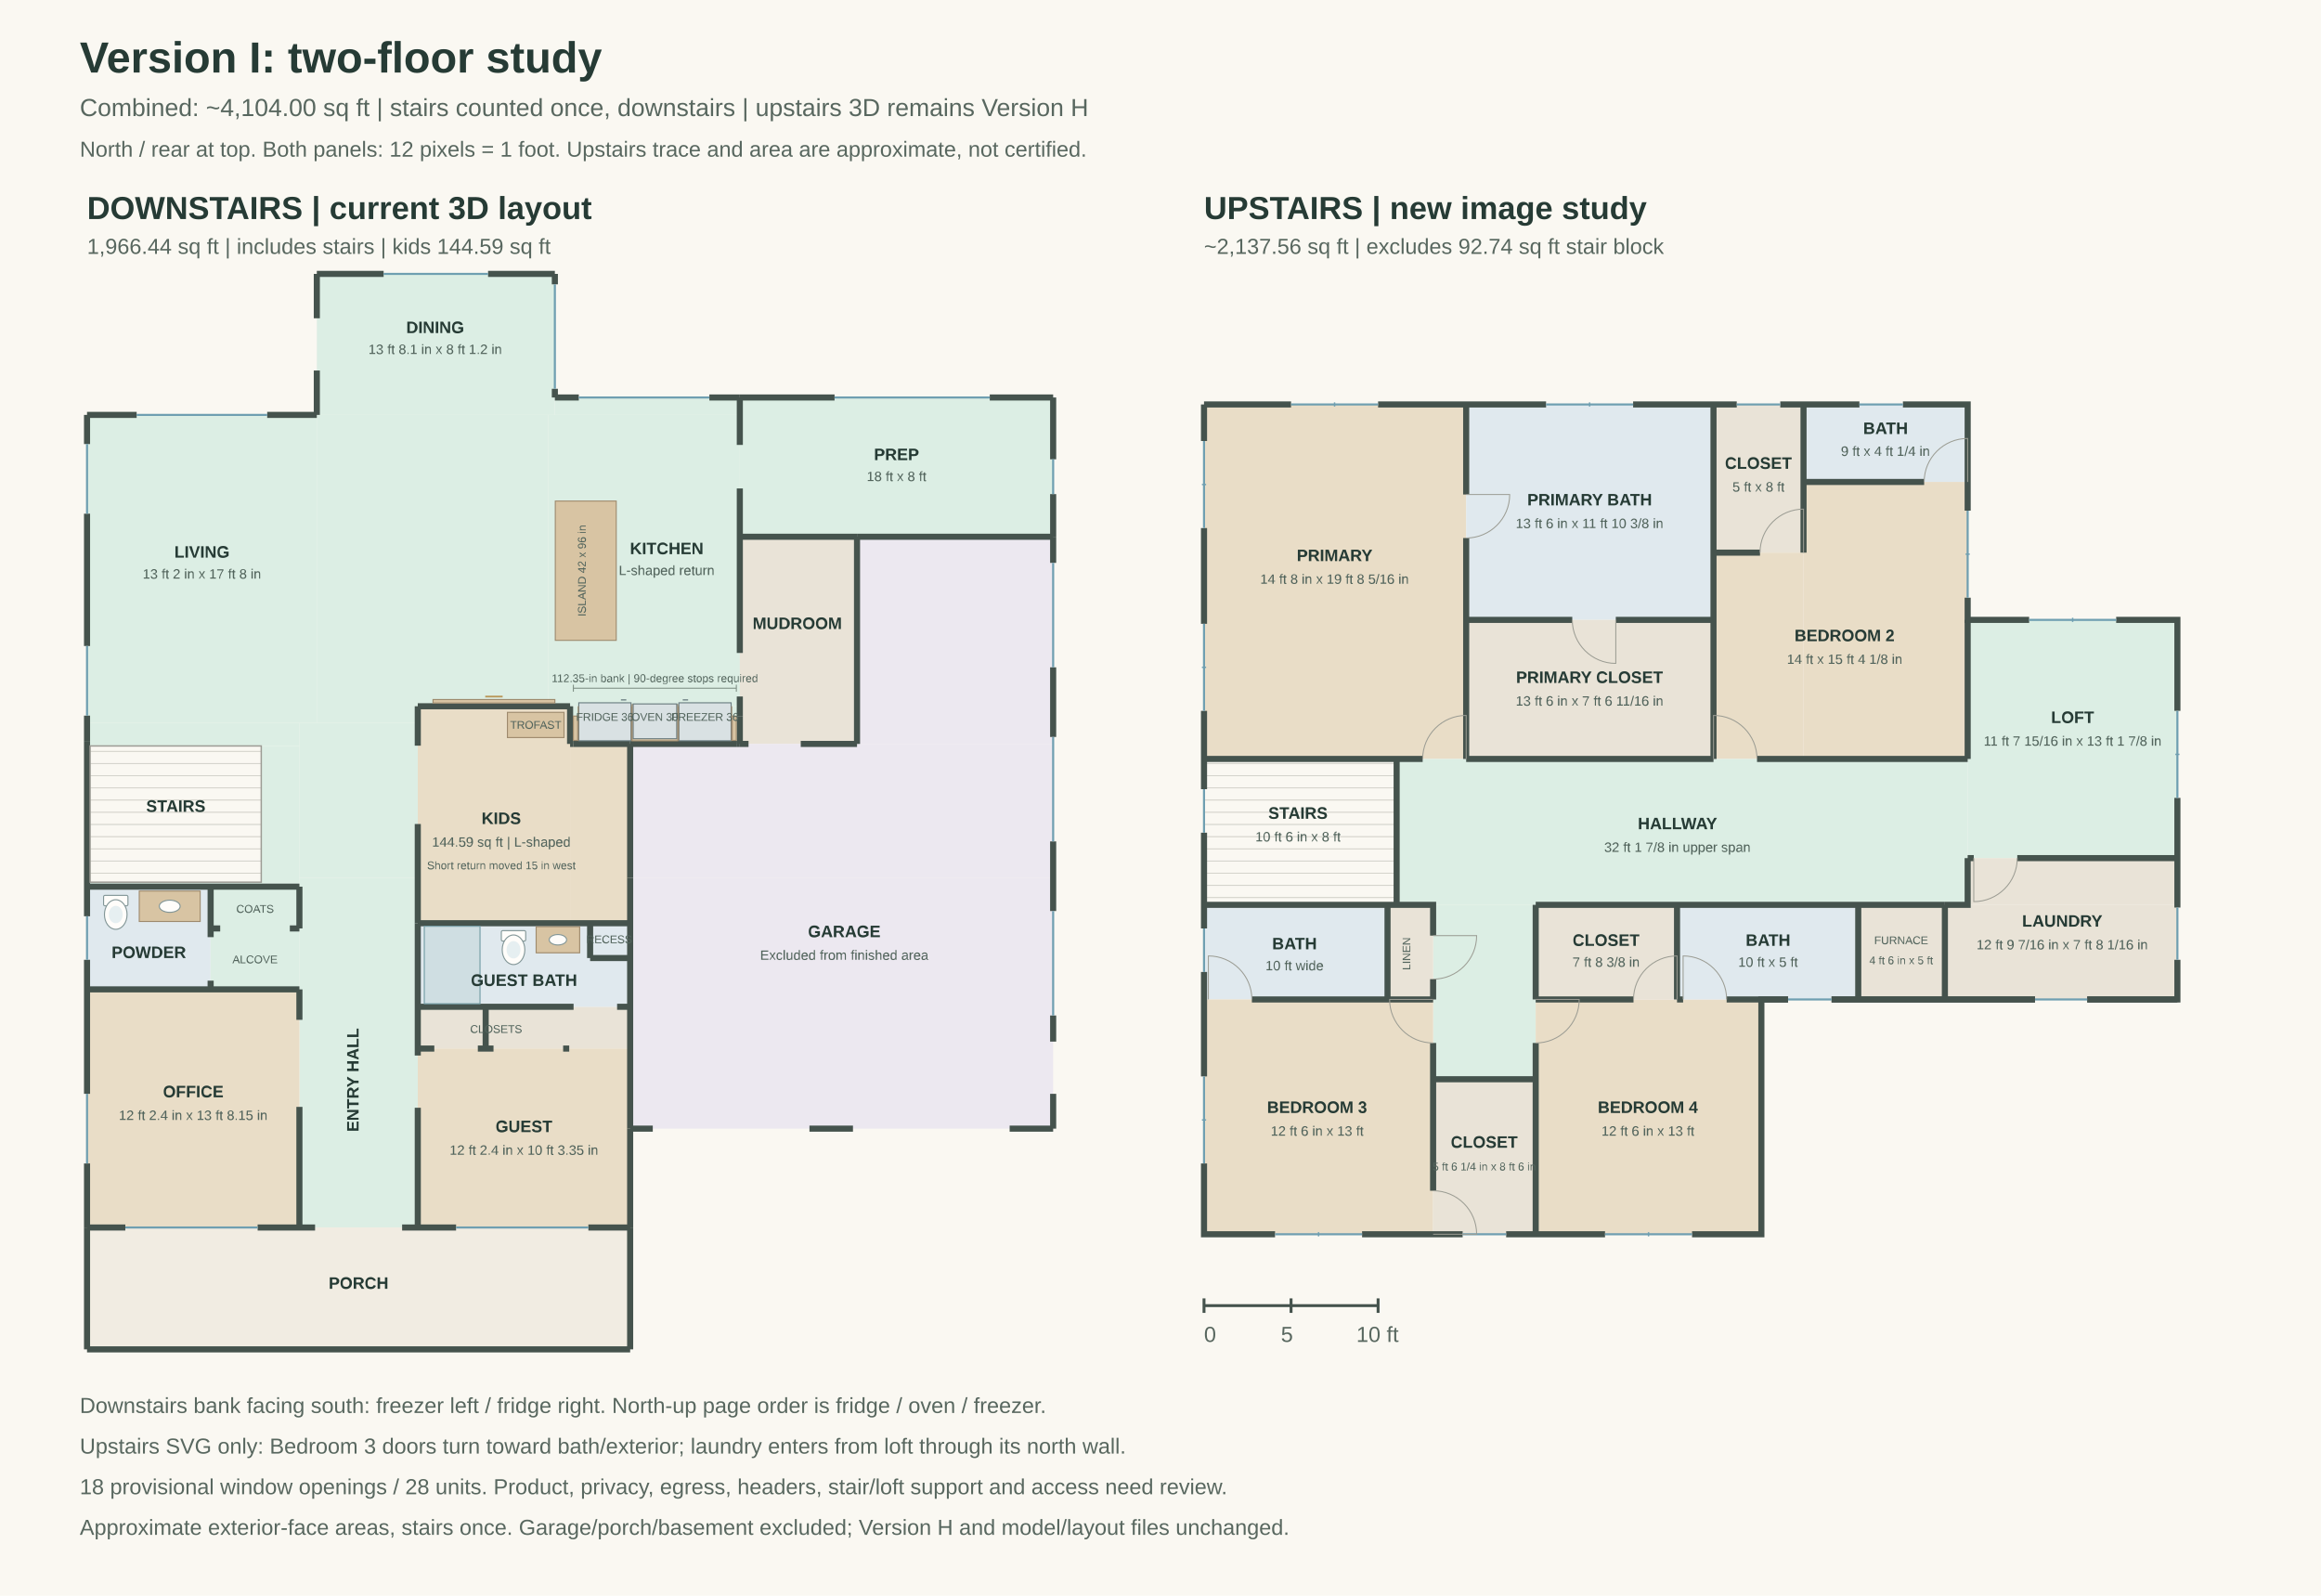
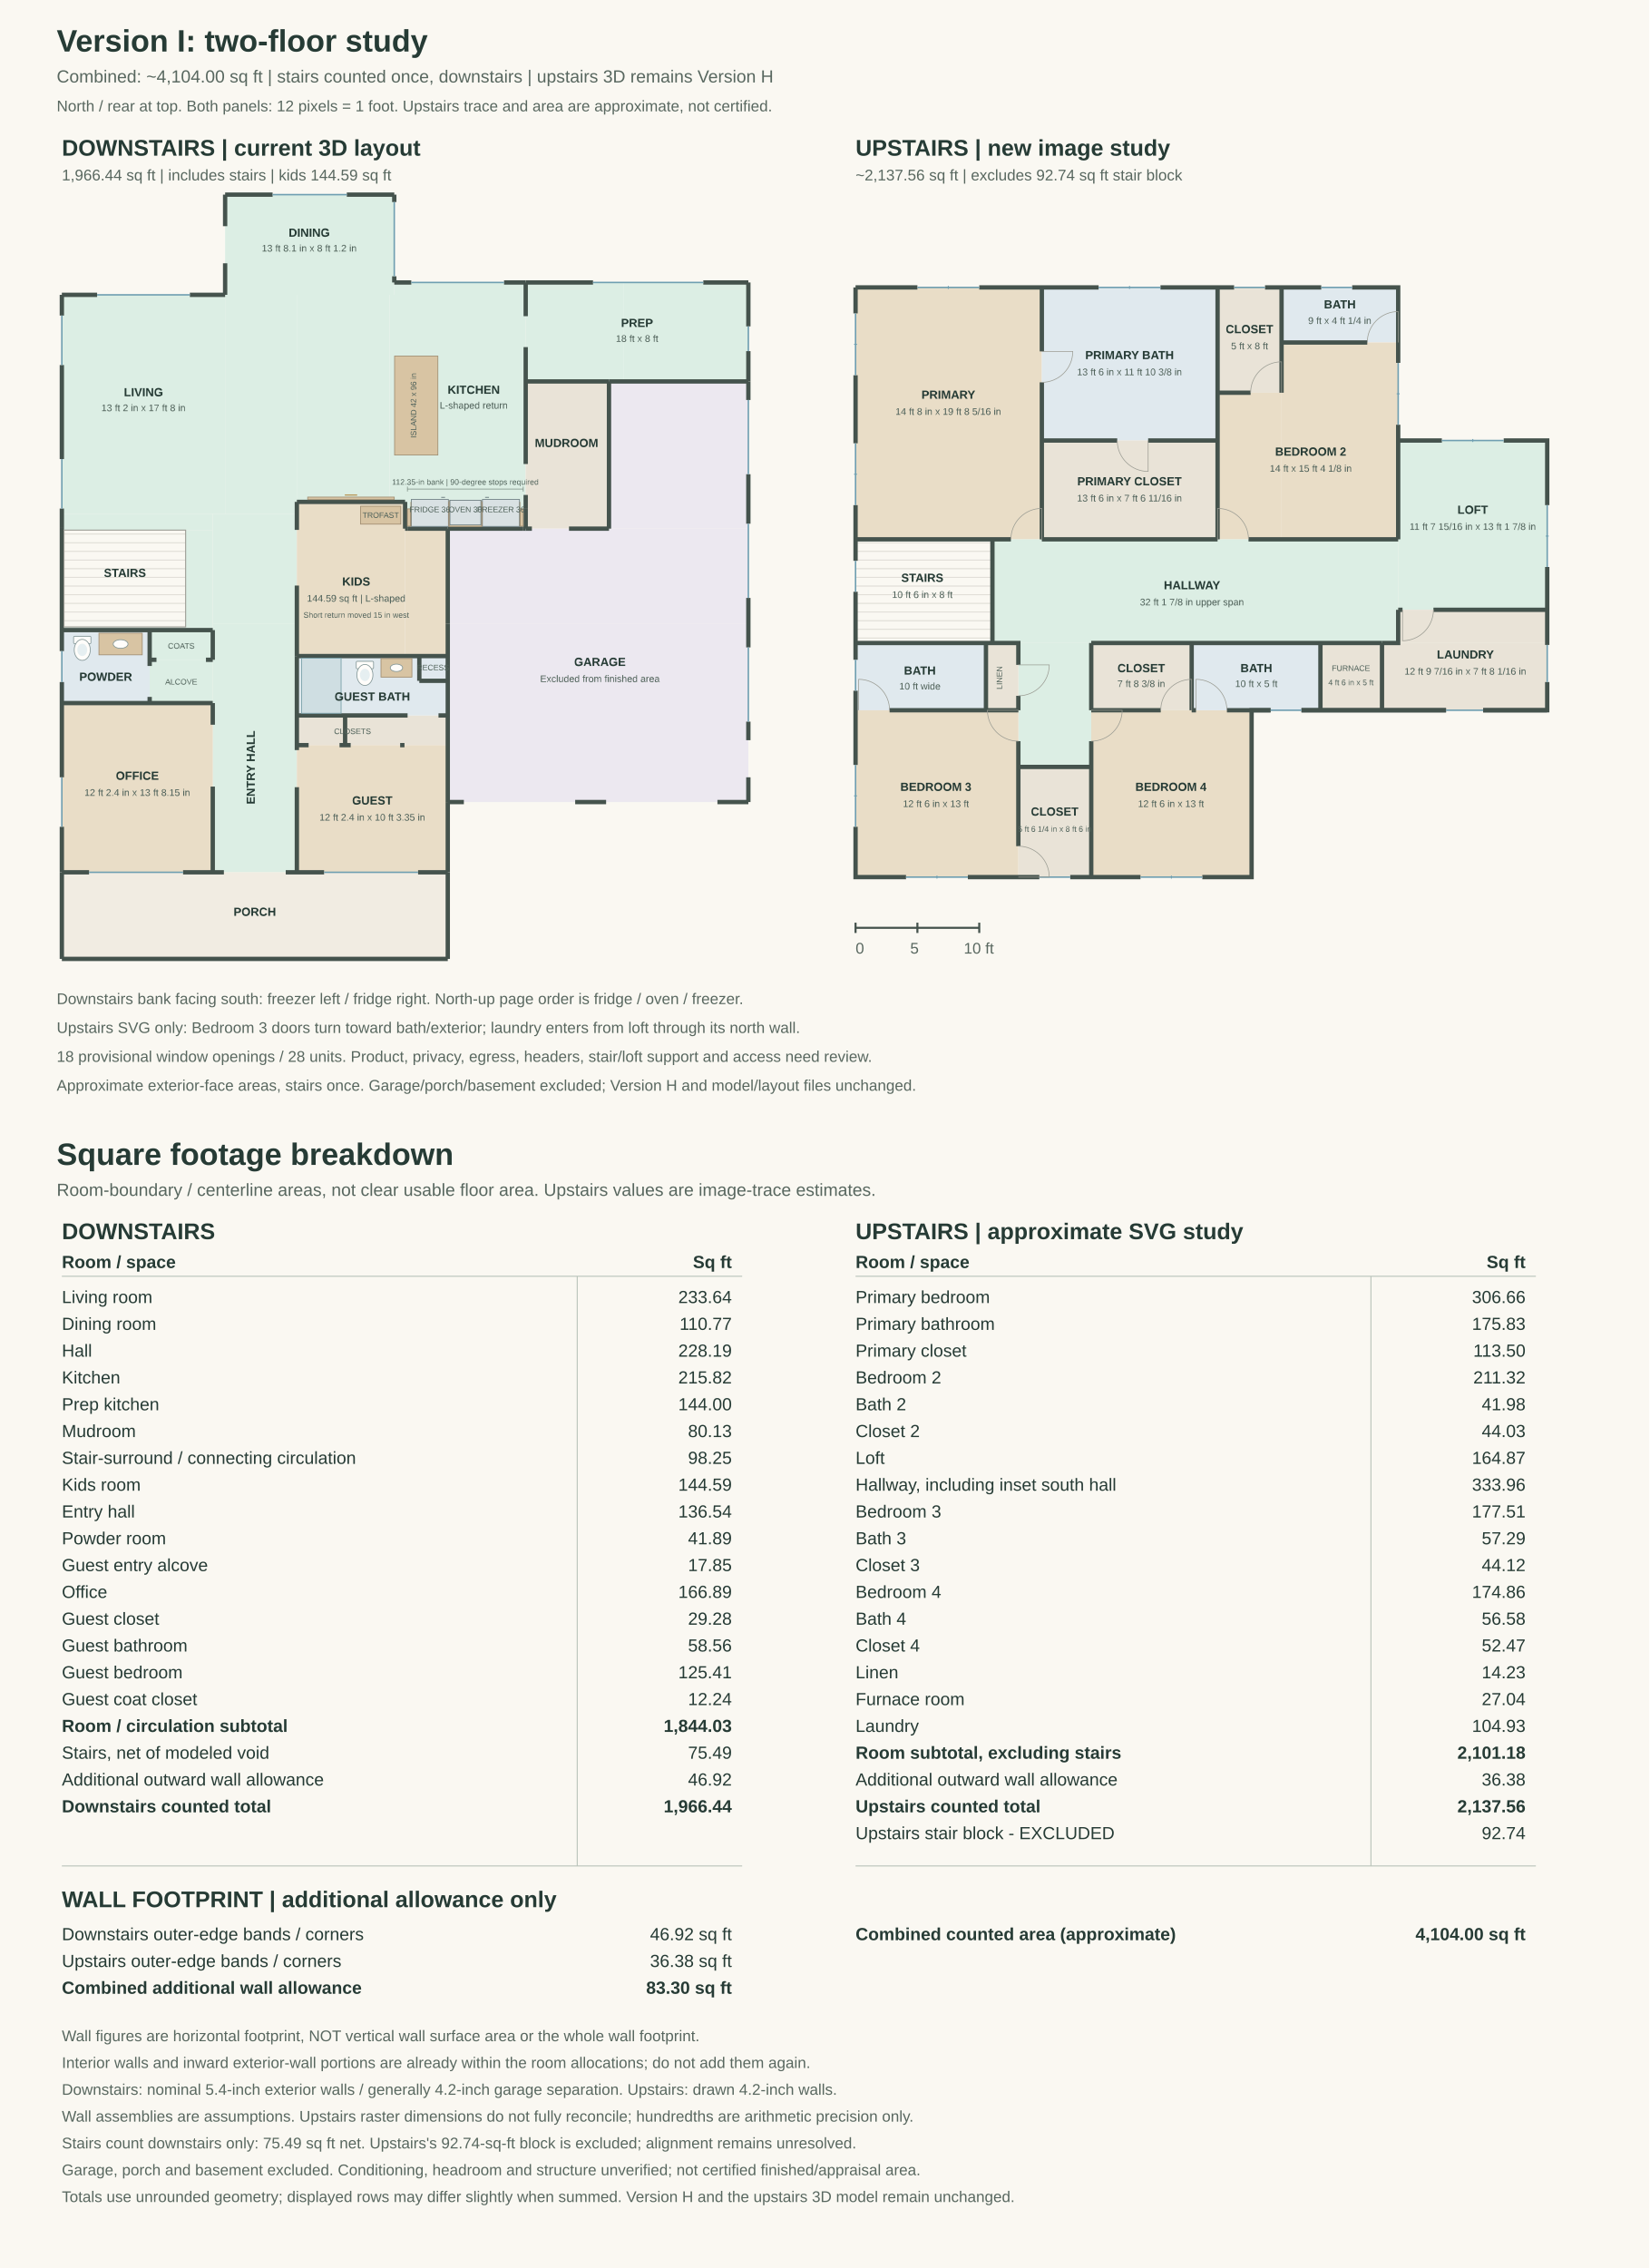
- <svg xmlns="http://www.w3.org/2000/svg" width="1600" height="1100" viewBox="0 0 1600 1100" style="width:100%;height:auto;display:block" role="img" aria-labelledby="title desc">
+ <svg xmlns="http://www.w3.org/2000/svg" width="1600" height="2200" viewBox="0 0 1600 2200" style="width:100%;height:auto;display:block" role="img" aria-labelledby="title desc">
  <defs>
    <pattern id="stairHatch" width="0.7" height="0.7" patternUnits="userSpaceOnUse">
      <path d="M0 0H0.7" stroke="#aaa99f" stroke-width="0.05" />
    </pattern>
    <g id="toilet">
      <rect x="-.7" y="-.85" width="1.4" height=".6" rx=".08" class="fixture" />
      <ellipse cx="0" cy=".25" rx=".65" ry=".85" class="fixture" />
      <ellipse cx="0" cy=".25" rx=".4" ry=".5" fill="#e6eff1" />
    </g>
    <style>
	  text { font-family: Arial, Helvetica, sans-serif; fill: #263b35; }
	  .heading { font-size: 30px; font-weight: 700; }
	  .panel-heading { font-size: 22px; font-weight: 700; }
	  .sub { font-size: 17px; fill: #58675f; }
	  .small { font-size: 15px; fill: #58675f; }
	  .room { font-size: .95px; font-weight: 700; text-anchor: middle; }
	  .size { font-size: .78px; text-anchor: middle; fill: #52645c; }
	  .tiny { font-size: .64px; text-anchor: middle; fill: #52645c; }
	  .wall { fill: none; stroke: #45534d; stroke-width: .35; stroke-linecap: butt; stroke-linejoin: miter; }
	  .window { fill: none; stroke: #6f9fb1; stroke-width: .12; }
	  .door { fill: none; stroke: #9b9c93; stroke-width: .055; }
	  .floor { fill: #dceee4; }
	  .bedroom { fill: #e9ddc7; }
	  .bath { fill: #e0e9ee; }
	  .utility { fill: #e9e3d7; }
	  .garage { fill: #ece8f0; }
	  .porch { fill: #f1ece2; }
	  .cabinet { fill: #d8c4a3; stroke: #9e8a6d; stroke-width: .06; }
	  .fixture { fill: #fffdfa; stroke: #819596; stroke-width: .06; }
	  .appliance { fill: #d9e1e3; stroke: #697b80; stroke-width: .06; }
	  .dim { fill: none; stroke: #7a8b81; stroke-width: .055; }
	</style>
  </defs>
-   <rect width="1600" height="1100" fill="#faf8f2" />
+   <rect width="1600" height="2200" fill="#faf8f2" />
  <text x="55" y="50" class="heading">Version I: two-floor study</text>
  <text id="combined-area" x="55" y="80" class="sub" data-square-feet="4104.002558">Combined: ~4,104.00 sq ft | stairs counted once, downstairs | upstairs 3D remains Version H</text>
  <text x="55" y="108" class="small">North / rear at top. Both panels: 12 pixels = 1 foot. Upstairs trace and area are approximate, not certified.</text>
  <text x="60" y="151" class="panel-heading">DOWNSTAIRS | current 3D layout</text>
  <text id="ground-area" x="60" y="175" class="small" data-square-feet="1966.442708">1,966.44 sq ft | includes stairs | kids 144.59 sq ft</text>
  <text x="830" y="151" class="panel-heading">UPSTAIRS | new image study</text>
  <text id="upstairs-area" x="830" y="175" class="small" data-square-feet="2137.559850" data-stair-deduction="92.739234">~2,137.56 sq ft | excludes 92.74 sq ft stair block</text>
  <g id="ground-plan" transform="translate(60 190) scale(12)">
    <g id="ground-floors">
      <rect data-floor="0" data-room="Living room" x="0" y="8" width="13.2" height="17.7" class="floor" />
      <rect data-floor="1" data-room="Dining room" x="13.2" y="-0.1" width="13.675" height="8.1" class="floor" />
      <rect data-floor="2" data-room="Hall" x="13.2" y="8" width="5.8" height="17.7" class="floor" />
      <rect data-floor="3" data-room="Hall" x="19" y="8" width="7.5" height="16.737" class="floor" />
      <rect data-floor="4" data-room="Kitchen" x="26.875" y="7" width="10.625" height="1" class="floor" />
      <rect data-floor="5" data-room="Kitchen" x="26.5" y="8" width="11" height="16.737" class="floor" />
      <rect data-floor="6" data-room="Kitchen" x="27.75" y="24.737" width="9.75" height="2.163" class="floor" />
      <rect data-floor="7" data-room="Prep kitchen" x="37.5" y="7" width="7.9" height="8" class="floor" />
      <rect data-floor="8" data-room="Prep kitchen" x="45.4" y="7" width="10.1" height="8" class="floor" />
      <rect data-floor="9" data-room="Mudroom" x="37.5" y="15" width="6.733" height="11.9" class="utility" />
      <rect data-floor="10" data-room="Hall" x="0" y="25.7" width="12.2" height="1.317" class="floor" />
      <rect data-floor="11" data-room="Hall" x="0" y="27.017" width="0.175" height="7.825" class="floor" />
      <rect data-floor="12" data-room="Hall" x="10.008" y="27.017" width="2.192" height="7.825" class="floor" />
      <rect data-floor="13" data-room="Hall" x="0" y="34.842" width="12.2" height="0.258" class="floor" />
      <rect data-floor="14" data-room="Hall" x="12.2" y="25.7" width="6.8" height="8.9" class="floor" />
      <rect data-floor="15" data-room="Kids room" x="19" y="24.737" width="8.75" height="12.463" class="bedroom" />
      <rect data-floor="16" data-room="Kids room" x="27.75" y="26.9" width="3.45" height="10.3" class="bedroom" />
      <rect data-floor="17" data-room="Entry hall" x="12.2" y="34.6" width="6.8" height="20.079" class="floor" />
      <rect data-floor="18" data-room="Powder room" x="0" y="35.1" width="7.1" height="5.9" class="bath" />
      <rect data-floor="19" data-room="Guest entry alcove" x="7.1" y="37.5" width="5.1" height="3.5" class="floor" />
      <rect data-floor="20" data-room="Office" x="0" y="41" width="12.2" height="13.679" class="bedroom" />
      <rect data-floor="21" data-room="Closet" x="19" y="42" width="12.2" height="2.4" class="utility" />
      <rect data-floor="22" data-room="Bathroom" x="19" y="37.2" width="12.2" height="4.8" class="bath" />
      <rect data-floor="23" data-room="Guest room" x="19" y="44.4" width="12.2" height="10.279" class="bedroom" />
      <rect data-floor="24" data-room="Guest coat closet" x="7.1" y="35.1" width="5.1" height="2.4" class="floor" />
      <rect data-floor="25" data-room="Garage" x="44.233" y="15" width="11.267" height="11.9" class="garage" />
      <rect data-floor="26" data-room="Garage" x="31.2" y="26.9" width="24.3" height="7.7" class="garage" />
      <rect data-floor="27" data-room="Garage" x="31.2" y="34.6" width="24.3" height="14.4" class="garage" />
      <rect data-floor="28" data-room="Front porch" x="0" y="54.679" width="31.2" height="7" class="porch" />
    </g>
    <g id="ground-walls">
      <path data-wall="Living north" d="M0 8L2.85 8M10.35 8L13.2 8" class="wall" />
      <path data-window="Living north" d="M2.85 8L10.35 8" class="window" />
      <path data-wall="Dining west" d="M13.2 -0.1L13.2 2.45M13.2 5.45L13.2 8" class="wall" />
      <path data-wall="Dining north" d="M13.2 -0.1L17.038 -0.1M23.038 -0.1L26.875 -0.1" class="wall" />
      <path data-window="Dining north" d="M17.038 -0.1L23.038 -0.1" class="window" />
      <path data-wall="Dining east" d="M26.875 -0.1L26.875 0.5M26.875 6.5L26.875 7" class="wall" />
      <path data-window="Dining east" d="M26.875 0.5L26.875 6.5" class="window" />
      <path data-wall="Kitchen north" d="M26.875 7L28.25 7M35.75 7L37.5 7" class="wall" />
      <path data-window="Kitchen north" d="M28.25 7L35.75 7" class="window" />
      <path data-wall="Prep north" d="M37.5 7L42.942 7M51.858 7L55.5 7" class="wall" />
      <path data-window="Prep north" d="M42.942 7L51.858 7" class="window" />
      <path data-wall="Prep east" d="M55.5 7L55.5 10.55M55.5 12.55L55.5 15" class="wall" />
      <path data-window="Prep east" d="M55.5 10.55L55.5 12.55" class="window" />
      <path data-wall="Garage east" d="M55.5 15L55.5 16.5M55.5 22.5L55.5 26.5M55.5 32.5L55.5 36.5M55.5 42.5L55.5 44M55.5 47L55.5 49" class="wall" />
      <path data-window="Garage east" d="M55.5 16.5L55.5 22.5" class="window" />
      <path data-window="Garage east" d="M55.5 26.5L55.5 32.5" class="window" />
      <path data-window="Garage east" d="M55.5 36.5L55.5 42.5" class="window" />
      <path data-wall="Garage south" d="M31.2 49L32.5 49M41.5 49L44 49M53 49L55.5 49" class="wall" />
      <path data-wall="Guest east" d="M31.2 49L31.2 54.679" class="wall" />
      <path data-wall="Porch east" d="M31.2 54.679L31.2 61.679" class="wall" />
      <path data-wall="Porch south" d="M0 61.679L31.2 61.679" class="wall" />
      <path data-wall="Porch west" d="M0 54.679L0 61.679" class="wall" />
      <path data-wall="Office west" d="M0 26.775L0 36.8M0 39.3L0 47M0 51L0 54.679" class="wall" />
      <path data-window="Office west" d="M0 36.8L0 39.3" class="window" />
      <path data-window="Office west" d="M0 47L0 51" class="window" />
      <path data-wall="Living west" d="M0 8L0 9.675M0 13.675L0 21.275M0 25.275L0 26.775" class="wall" />
      <path data-window="Living west" d="M0 9.675L0 13.675" class="window" />
      <path data-window="Living west" d="M0 21.275L0 25.275" class="window" />
      <path data-wall="Kids north" d="M19 24.737L27.75 24.737" class="wall" />
      <path data-wall="Kids west" d="M19 24.737L19 27M19 31.5L19 37.2" class="wall" />
      <path data-wall="Kids east return" d="M27.75 24.737L27.75 26.9" class="wall" />
      <path data-wall="Powder north" d="M0 35.1L12.2 35.1" class="wall" />
      <path data-wall="Powder east" d="M7.1 35.1L7.1 38M7.1 40.5L7.1 41" class="wall" />
      <path data-wall="Guest coat closet front" d="M7.1 37.5L7.65 37.5M11.65 37.5L12.2 37.5" class="wall" />
      <path data-wall="Guest coat closet east" d="M12.2 35.1L12.2 37.5" class="wall" />
      <path data-wall="Office east" d="M12.2 41L12.2 42.75M12.2 47.75L12.2 54.679" class="wall" />
      <path data-wall="Office north" d="M0 41L12.2 41" class="wall" />
      <path data-wall="House south" d="M0 54.679L2.2 54.679M9.8 54.679L13.1 54.679M18.1 54.679L21.2 54.679M28.8 54.679L31.2 54.679" class="wall" />
      <path data-window="House south" d="M2.2 54.679L9.8 54.679" class="window" />
      <path data-window="House south" d="M21.2 54.679L28.8 54.679" class="window" />
      <path data-wall="Kids south" d="M19 37.2L31.2 37.2" class="wall" />
      <path data-wall="Guest west" d="M19 37.2L19 44.8M19 47.8L19 54.679" class="wall" />
      <path data-wall="Closet south" d="M19 44.4L19.95 44.4M22.45 44.4L23.35 44.4M27.35 44.4L27.7 44.4" class="wall" />
      <path data-wall="Guest closet divider" d="M22.9 42L22.9 44.4" class="wall" />
      <path data-wall="Bathroom south" d="M19 42L27.95 42M30.45 42L31.2 42" class="wall" />
      <path data-wall="Bathroom recess west" d="M28.9 37.2L28.9 39.2" class="wall" />
      <path data-wall="Bathroom recess south" d="M28.9 39.2L31.2 39.2" class="wall" />
      <path data-wall="Garage west" d="M31.2 34.6L31.2 49" class="wall" />
      <path data-wall="Garage west return" d="M31.2 26.9L31.2 34.6" class="wall" />
      <path data-wall="Kitchen south left" d="M27.75 26.9L27.938 26.9" class="wall" />
      <path data-wall="Kids kitchen return" d="M27.938 26.9L31.2 26.9" class="wall" />
      <path data-wall="Kitchen south" d="M31.2 26.9L37.3 26.9" class="wall" />
      <path data-wall="Kitchen south right" d="M37.3 26.9L37.5 26.9" class="wall" />
      <path data-wall="Kitchen east" d="M37.5 7L37.5 9.725M37.5 12.225L37.5 21.675M37.5 24.175L37.5 25.3" class="wall" />
      <path data-wall="Kitchen east return" d="M37.5 25.3L37.5 26.9" class="wall" />
      <path data-wall="Mudroom north" d="M37.5 15L44.233 15" class="wall" />
      <path data-wall="Garage north" d="M44.233 15L55.5 15" class="wall" />
      <path data-wall="Mudroom east" d="M44.233 15L44.233 26.9" class="wall" />
      <path data-wall="Mudroom south" d="M37.5 26.9L38 26.9M41 26.9L44.233 26.9" class="wall" />
    </g>
    <rect id="ground-stairs" x=".175" y="27.017" width="9.833" height="7.825" fill="url(#stairHatch)" stroke="#9c9b94" stroke-width=".08" />
    <text x="5.1" y="30.8" class="room">STAIRS</text>
    <g id="ground-refrigeration" data-run-left="27.9375" data-run-right="37.3" data-stop-degrees="90">
      <rect id="fridge-filler" x="27.938" y="25.3" width=".25" height="1.4" class="cabinet" />
      <rect id="fridge" data-model="CL3650R/S/T/R" x="28.25" y="24.538" width="3" height="2.182" class="appliance" />
      <rect id="oven-tower" x="31.312" y="24.642" width="2.625" height="2.083" class="cabinet" />
      <rect id="oven" data-height-inches="24" data-bottom-inches="30" x="31.375" y="24.602" width="2.5" height="2" class="appliance" />
      <rect id="freezer" data-model="CL3650F/S/T/L" x="34" y="24.538" width="3" height="2.182" class="appliance" />
      <rect id="freezer-filler" x="37.062" y="25.3" width=".237" height="1.4" class="cabinet" />
      <path id="column-panels" d="M28.219 24.735V26.725M31.281 24.735V26.725M33.969 24.735V26.725M37.031 24.735V26.725" stroke="#9e8a6d" stroke-width=".062" />
      <path d="M30.98 24.371H30.67M34.22 24.371H34.53" stroke="#697b80" stroke-width=".07" />
      <text x="29.75" y="25.57" class="tiny">FRIDGE 36</text>
      <text x="32.625" y="25.57" class="tiny">OVEN 30</text>
      <text x="35.5" y="25.57" class="tiny">FREEZER 36</text>
      <path d="M27.938 23.7H37.3M27.938 23.5V23.9M37.3 23.5V23.9" class="dim" />
      <text x="32.619" y="23.35" class="tiny">112.35-in bank | 90-degree stops required</text>
    </g>
    <rect id="ground-island" x="26.9" y="12.95" width="3.5" height="8" class="cabinet" />
    <text x="28.65" y="16.95" class="tiny" transform="rotate(-90 28.65 16.95)">ISLAND 42 x 96 in</text>
    <rect id="kids-trofast" x="24.15" y="25.087" width="3.25" height="1.448" class="cabinet" />
    <text x="25.775" y="26.03" class="tiny">TROFAST</text>
    <rect id="family-board" x="19.875" y="24.35" width="7" height=".2" class="cabinet" />
    <path d="M22.875 24.18H23.875" stroke="#b99758" stroke-width=".1" />
    <use href="#toilet" x="1.65" y="36.45" />
    <rect id="powder-vanity" x="3" y="35.35" width="3.5" height="1.75" class="cabinet" />
    <ellipse cx="4.75" cy="36.225" rx=".6" ry=".35" class="fixture" />
    <rect id="guest-shower" x="19.375" y="37.375" width="3.2" height="4.45" fill="#cfdee2" stroke="#719ba4" stroke-width=".06" />
    <use href="#toilet" x="24.5" y="38.475" />
    <rect id="guest-vanity" x="25.8" y="37.4" width="2.5" height="1.5" class="cabinet" />
    <ellipse cx="27.05" cy="38.15" rx=".5" ry=".3" class="fixture" />
    <text x="30" y="38.35" class="tiny">RECESS</text>
    <text x="6.6" y="16.2" class="room">LIVING</text>
    <text x="6.6" y="17.4" class="size">13 ft 2 in x 17 ft 8 in</text>
    <text x="20" y="3.3" class="room">DINING</text>
    <text x="20" y="4.5" class="size">13 ft 8.1 in x 8 ft 1.2 in</text>
    <text x="33.3" y="16" class="room">KITCHEN</text>
    <text x="33.3" y="17.2" class="size">L-shaped return</text>
    <text x="46.5" y="10.6" class="room">PREP</text>
    <text x="46.5" y="11.8" class="size">18 ft x 8 ft</text>
    <text x="40.8" y="20.3" class="room">MUDROOM</text>
    <text x="23.8" y="31.5" class="room">KIDS</text>
    <text x="23.8" y="32.8" class="size">144.59 sq ft | L-shaped</text>
    <text x="23.8" y="34.1" class="tiny">Short return moved 15 in west</text>
    <text x="3.55" y="39.2" class="room">POWDER</text>
    <text x="9.65" y="36.6" class="tiny">COATS</text>
    <text x="9.65" y="39.5" class="tiny">ALCOVE</text>
    <text x="25.1" y="40.8" class="room">GUEST BATH</text>
    <text x="23.5" y="43.5" class="tiny">CLOSETS</text>
    <text x="6.1" y="47.2" class="room">OFFICE</text>
    <text x="6.1" y="48.5" class="size">12 ft 2.4 in x 13 ft 8.15 in</text>
    <text x="25.1" y="49.2" class="room">GUEST</text>
    <text x="25.1" y="50.5" class="size">12 ft 2.4 in x 10 ft 3.35 in</text>
    <text x="15.6" y="46.2" class="room" transform="rotate(-90 15.6 46.2)">ENTRY HALL</text>
    <text x="43.5" y="38" class="room">GARAGE</text>
    <text x="43.5" y="39.3" class="size">Excluded from finished area</text>
    <text x="15.6" y="58.2" class="room">PORCH</text>
  </g>
  <g id="upstairs-plan" transform="translate(830 190) scale(12)" data-source-pixels-per-foot="15.272727272727273" data-model-adopted="false">
    <g id="upstairs-floors">
      <rect data-room="Primary" x="0" y="7.4" width="15.06" height="20.363" class="bedroom" />
      <rect data-room="Primary bath" x="15.06" y="7.4" width="14.208" height="12.375" class="bath" />
      <rect data-room="Primary closet" x="15.06" y="19.775" width="14.208" height="7.988" class="utility" />
      <rect data-room="Closet 2" x="29.268" y="7.4" width="5.173" height="8.512" class="utility" />
      <rect data-room="Bath 2" x="34.44" y="7.4" width="9.429" height="4.452" class="bath" />
      <rect data-room="Bedroom 2" x="34.44" y="11.852" width="9.429" height="15.911" class="bedroom" />
      <rect data-room="Bedroom 2" x="29.268" y="15.912" width="5.173" height="11.851" class="bedroom" />
      <rect data-room="Loft" x="43.869" y="19.775" width="12.048" height="13.685" class="floor" />
      <rect data-room="Hallway" x="11.065" y="27.763" width="32.804" height="8.381" class="floor" />
      <rect data-room="Hallway" x="13.161" y="36.144" width="5.893" height="10.018" class="floor" />
      <rect data-room="Stairs" x="0" y="27.763" width="11.065" height="8.381" fill="url(#stairHatch)" />
      <rect data-room="Bath 3" x="0" y="36.144" width="10.542" height="5.435" class="bath" />
      <rect data-room="Linen" x="10.542" y="36.144" width="2.619" height="5.435" class="utility" />
      <rect data-room="Bedroom 3" x="0" y="41.579" width="13.161" height="13.488" class="bedroom" />
      <rect data-room="Closet 4" x="13.161" y="46.162" width="5.893" height="8.905" class="utility" />
      <rect data-room="Bedroom 4" x="19.054" y="41.579" width="12.964" height="13.488" class="bedroom" />
      <rect data-room="Closet 3" x="19.054" y="36.144" width="8.119" height="5.435" class="utility" />
      <rect data-room="Bath 4" x="27.173" y="36.144" width="10.411" height="5.435" class="bath" />
      <rect data-room="Furnace" x="37.583" y="36.144" width="4.976" height="5.435" class="utility" />
      <rect data-room="Laundry" x="42.56" y="36.144" width="13.357" height="5.435" class="utility" />
      <rect data-room="Laundry" x="43.869" y="33.46" width="12.048" height="2.685" class="utility" />
    </g>
    <g id="upstairs-walls">
      <path id="upstairs-envelope" d="M0 7.4H5M10 7.4H19.65M24.65 7.4H30.604M33.104 7.4H37.65M40.15 7.4H43.869V13.5M43.869 18.5V19.775H47.4M52.4 19.775H55.917V25M55.917 30V36.3M55.917 39.3V41.579H50.738M47.738 41.579H36.051M33.551 41.579H32.018V55.067H28.036M23.036 55.067H17.357M14.857 55.067H9.08M4.08 55.067H0V51M0 46V40M0 37.5V32M0 29.5V25M0 20V14.5M0 9.5V7.4" class="wall" />
      <path id="primary-divider" d="M15.06 7.4V12.573M15.06 15.073V27.763" class="wall" />
      <path id="primary-gallery-wall" d="M0 27.763H12.56M15.06 27.763H29.268" class="wall" />
      <path id="primary-bath-closet-wall" d="M15.06 19.775H21.155M23.655 19.775H29.268" class="wall" />
      <path id="suite-divider" d="M29.268 7.4V27.763" class="wall" />
      <path id="bed2-service-walls" d="M34.44 7.4V15.912M29.268 15.912H31.94M34.44 11.852H41.369M43.869 19.775V27.763" class="wall" />
      <path id="bed2-gallery-wall" d="M31.768 27.763H43.869" class="wall" />
      <path id="loft-laundry-wall" d="M43.869 33.46H44.219M46.719 33.46H55.917" class="wall" />
      <path id="stairs-east" d="M11.065 27.763V36.144" class="wall" />
      <path id="south-service-north" d="M0 36.144H13.161V37.912M19.054 36.144H42.56" class="wall" />
      <path id="south-service-south" d="M2.75 41.579H13.161M19.054 41.579H24.673M27.173 41.579H27.523M30.023 41.579H33.551M36.051 41.579H47.738M50.738 41.579H55.917" class="wall" />
      <path id="linen-west" d="M10.542 36.144V41.579" class="wall" />
      <path id="south-hall-west" d="M13.161 40.412V41.579M13.161 44.079V52.567" class="wall" />
      <path id="south-hall-east" d="M19.054 36.144V41.579M19.054 44.079V55.067" class="wall" />
      <path id="central-closet-north" d="M13.161 46.162H19.054" class="wall" />
      <path id="south-closet-bath-divider" d="M27.173 36.144V41.579" class="wall" />
      <path id="furnace-west" d="M37.583 36.144V41.579" class="wall" />
      <path id="furnace-east" d="M42.56 36.144V41.579" class="wall" />
      <path id="laundry-entry-step" d="M43.869 33.46V36.144H42.56" class="wall" />
    </g>
    <g id="upstairs-windows" data-status="provisional-svg-only" data-sill-inches="36" data-head-inches="96">
      <path data-window="Primary west north" data-room="Primary" data-width-inches="60" data-units="2" d="M0 9.5V14.5" class="window" />
      <path data-window="Primary west south" data-room="Primary" data-width-inches="60" data-units="2" d="M0 20V25" class="window" />
      <path data-window="Primary bath north" data-room="Primary bath" data-width-inches="60" data-units="2" data-privacy="review-required" d="M19.65 7.4H24.65" class="window" />
      <path data-window="Bath 2 north" data-room="Bath 2" data-width-inches="30" data-units="1" data-privacy="review-required" d="M37.65 7.4H40.15" class="window" />
      <path data-window="Bedroom 2 east north" data-room="Bedroom 2" data-width-inches="60" data-units="2" d="M43.869 13.5V18.5" class="window" />
      <path data-window="Primary north" data-room="Primary" data-width-inches="60" data-units="2" d="M5 7.4H10" class="window" />
      <path data-window="Loft north" data-room="Loft" data-width-inches="60" data-units="2" d="M47.4 19.775H52.4" class="window" />
      <path data-window="Loft east" data-room="Loft" data-width-inches="60" data-units="2" d="M55.917 25V30" class="window" />
      <path data-window="Laundry east" data-room="Laundry" data-width-inches="36" data-units="1" d="M55.917 36.3V39.3" class="window" />
      <path data-window="Bedroom 3 west" data-room="Bedroom 3" data-width-inches="60" data-units="2" d="M0 46V51" class="window" />
      <path data-window="Bedroom 3 front" data-room="Bedroom 3" data-width-inches="60" data-units="2" d="M4.08 55.067H9.08" class="window" />
      <path data-window="Bedroom 4 front" data-room="Bedroom 4" data-width-inches="60" data-units="2" d="M23.036 55.067H28.036" class="window" />
      <path data-window="Bath 3 west" data-room="Bath 3" data-width-inches="30" data-units="1" data-privacy="review-required" d="M0 37.5V40" class="window" />
      <path data-window="Stairs west" data-room="Stairs" data-width-inches="30" data-units="1" d="M0 29.5V32" class="window" />
      <path data-window="Closet 2 north" data-room="Closet 2" data-width-inches="30" data-units="1" d="M30.604 7.4H33.104" class="window" />
      <path data-window="Closet 4 front" data-room="Closet 4" data-width-inches="30" data-units="1" d="M14.857 55.067H17.357" class="window" />
      <path data-window="Bath 4 south" data-room="Bath 4" data-width-inches="30" data-units="1" data-privacy="review-required" d="M33.551 41.579H36.051" class="window" />
      <path data-window="Laundry south" data-room="Laundry" data-width-inches="36" data-units="1" d="M47.738 41.579H50.738" class="window" />
      <path id="upstairs-window-divisions" d="M-.12 12H.12M-.12 22.5H.12M22.15 7.28V7.52M43.749 16H43.989M7.5 7.28V7.52M49.9 19.655V19.895M55.797 27.5H56.037M-.12 48.5H.12M6.58 54.947V55.187M25.536 54.947V55.187" stroke="#6f9fb1" stroke-width=".08" />
    </g>
    <g id="upstairs-doors" data-height-inches="96">
      <path data-door="Primary entry" data-width-inches="30" d="M15.06 27.763V25.263A2.5 2.5 0 0 0 12.56 27.763" class="door" />
      <path data-door="Primary bath" data-width-inches="30" d="M15.06 12.573H17.56A2.5 2.5 0 0 1 15.06 15.073" class="door" />
      <path data-door="Primary closet" data-width-inches="30" d="M23.655 19.775V22.275A2.5 2.5 0 0 1 21.155 19.775" class="door" />
      <path data-door="Bedroom 2 entry" data-width-inches="30" d="M29.268 27.763V25.263A2.5 2.5 0 0 1 31.768 27.763" class="door" />
      <path data-door="Closet 2" data-width-inches="30" d="M34.44 15.912V13.412A2.5 2.5 0 0 0 31.94 15.912" class="door" />
      <path data-door="Bath 2" data-width-inches="30" d="M43.869 11.852V9.352A2.5 2.5 0 0 0 41.369 11.852" class="door" />
      <path data-door="Linen" data-width-inches="30" d="M13.161 37.912H15.661A2.5 2.5 0 0 1 13.161 40.412" class="door" />
      <path data-door="Bath 3" data-width-inches="30" d="M.25 41.579V39.079A2.5 2.5 0 0 1 2.75 41.579" class="door" />
      <path data-door="Bedroom 3 entry" data-width-inches="30" d="M13.161 41.579H10.661A2.5 2.5 0 0 0 13.161 44.079" class="door" />
      <path data-door="Closet 4" data-width-inches="30" d="M13.161 55.067H15.661A2.5 2.5 0 0 0 13.161 52.567" class="door" />
      <path data-door="Bedroom 4 entry" data-width-inches="30" d="M19.054 41.579H21.554A2.5 2.5 0 0 1 19.054 44.079" class="door" />
      <path data-door="Closet 3" data-width-inches="30" d="M27.173 41.579V39.079A2.5 2.5 0 0 0 24.673 41.579" class="door" />
      <path data-door="Bath 4" data-width-inches="30" d="M27.523 41.579V39.079A2.5 2.5 0 0 1 30.023 41.579" class="door" />
      <path data-door="Laundry" data-width-inches="30" d="M44.219 33.46V35.96A2.5 2.5 0 0 0 46.719 33.46" class="door" />
    </g>
    <g id="upstairs-labels" data-dimensions="source-image-not-measured-clearances">
      <text x="7.5" y="16.4" class="room">PRIMARY</text>
      <text x="7.5" y="17.7" class="size">14 ft 8 in x 19 ft 8 5/16 in</text>
      <text x="22.15" y="13.2" class="room">PRIMARY BATH</text>
      <text x="22.15" y="14.5" class="size">13 ft 6 in x 11 ft 10 3/8 in</text>
      <text x="22.15" y="23.4" class="room">PRIMARY CLOSET</text>
      <text x="22.15" y="24.7" class="size">13 ft 6 in x 7 ft 6 11/16 in</text>
      <text x="31.85" y="11.1" class="room">CLOSET</text>
      <text x="31.85" y="12.4" class="size">5 ft x 8 ft</text>
      <text x="39.15" y="9.1" class="room">BATH</text>
      <text x="39.15" y="10.35" class="size">9 ft x 4 ft 1/4 in</text>
      <text x="36.8" y="21" class="room">BEDROOM 2</text>
      <text x="36.8" y="22.3" class="size">14 ft x 15 ft 4 1/8 in</text>
      <text x="5.4" y="31.2" class="room">STAIRS</text>
      <text x="5.4" y="32.5" class="size">10 ft 6 in x 8 ft</text>
      <text x="27.2" y="31.8" class="room">HALLWAY</text>
      <text x="27.2" y="33.1" class="size">32 ft 1 7/8 in upper span</text>
      <text x="49.9" y="25.7" class="room">LOFT</text>
      <text x="49.9" y="27" class="size">11 ft 7 15/16 in x 13 ft 1 7/8 in</text>
      <text x="5.2" y="38.7" class="room">BATH</text>
      <text x="5.2" y="39.9" class="size">10 ft wide</text>
      <text x="11.85" y="38.95" class="tiny" transform="rotate(-90 11.85 38.95)">LINEN</text>
      <text x="23.1" y="38.5" class="room">CLOSET</text>
      <text x="23.1" y="39.7" class="size">7 ft 8 3/8 in</text>
      <text x="32.4" y="38.5" class="room">BATH</text>
      <text x="32.4" y="39.7" class="size">10 ft x 5 ft</text>
      <text x="40.05" y="38.4" class="tiny">FURNACE</text>
      <text x="40.05" y="39.55" class="tiny">4 ft 6 in x 5 ft</text>
      <text x="49.3" y="37.4" class="room">LAUNDRY</text>
      <text x="49.3" y="38.7" class="size">12 ft 9 7/16 in x 7 ft 8 1/16 in</text>
      <text x="6.5" y="48.1" class="room">BEDROOM 3</text>
      <text x="6.5" y="49.4" class="size">12 ft 6 in x 13 ft</text>
      <text x="16.1" y="50.1" class="room">CLOSET</text>
      <text x="16.1" y="51.4" class="tiny">5 ft 6 1/4 in x 8 ft 6 in</text>
      <text x="25.5" y="48.1" class="room">BEDROOM 4</text>
      <text x="25.5" y="49.4" class="size">12 ft 6 in x 13 ft</text>
    </g>
  </g>
  <path d="M830 900H950M830 895V905M890 895V905M950 895V905" stroke="#45534d" stroke-width="2" />
  <text x="830" y="925" class="small">0</text>
  <text x="883" y="925" class="small">5</text>
  <text x="935" y="925" class="small">10 ft</text>
  <text x="55" y="974" class="small">Downstairs bank facing south: freezer left / fridge right. North-up page order is fridge / oven / freezer.</text>
  <text x="55" y="1002" class="small">Upstairs SVG only: Bedroom 3 doors turn toward bath/exterior; laundry enters from loft through its north wall.</text>
  <text x="55" y="1030" class="small">18 provisional window openings / 28 units. Product, privacy, egress, headers, stair/loft support and access need review.</text>
  <text x="55" y="1058" class="small">Approximate exterior-face areas, stairs once. Garage/porch/basement excluded; Version H and model/layout files unchanged.</text>
+   <g id="area-chart" role="group" aria-labelledby="area-chart-title area-chart-desc">
+     <text id="area-chart-title" x="55" y="1130" class="heading">Square footage breakdown</text>
+     <text id="area-chart-desc" x="55" y="1160" class="sub">Room-boundary / centerline areas, not clear usable floor area. Upstairs values are image-trace estimates.</text>
+     <g id="ground-area-chart" transform="translate(60 0)" font-size="17">
+       <text y="1202" class="panel-heading">DOWNSTAIRS</text>
+       <text y="1230" font-weight="700">Room / space</text>
+       <text x="650" y="1230" text-anchor="end" font-weight="700">Sq ft</text>
+       <path d="M0 1238H660M500 1238V1810M0 1810H660" fill="none" stroke="#b9c3ba" />
+       <g data-area-room="Living room">
+         <text y="1264">Living room</text>
+         <text x="650" y="1264" text-anchor="end">233.64</text>
+       </g>
+       <g data-area-room="Dining room">
+         <text y="1290">Dining room</text>
+         <text x="650" y="1290" text-anchor="end">110.77</text>
+       </g>
+       <g data-area-room="Hall">
+         <text y="1316">Hall</text>
+         <text x="650" y="1316" text-anchor="end">228.19</text>
+       </g>
+       <g data-area-room="Kitchen">
+         <text y="1342">Kitchen</text>
+         <text x="650" y="1342" text-anchor="end">215.82</text>
+       </g>
+       <g data-area-room="Prep kitchen">
+         <text y="1368">Prep kitchen</text>
+         <text x="650" y="1368" text-anchor="end">144.00</text>
+       </g>
+       <g data-area-room="Mudroom">
+         <text y="1394">Mudroom</text>
+         <text x="650" y="1394" text-anchor="end">80.13</text>
+       </g>
+       <g data-area-room="Circulation">
+         <text y="1420">Stair-surround / connecting circulation</text>
+         <text x="650" y="1420" text-anchor="end">98.25</text>
+       </g>
+       <g data-area-room="Kids room">
+         <text y="1446">Kids room</text>
+         <text x="650" y="1446" text-anchor="end">144.59</text>
+       </g>
+       <g data-area-room="Entry hall">
+         <text y="1472">Entry hall</text>
+         <text x="650" y="1472" text-anchor="end">136.54</text>
+       </g>
+       <g data-area-room="Powder room">
+         <text y="1498">Powder room</text>
+         <text x="650" y="1498" text-anchor="end">41.89</text>
+       </g>
+       <g data-area-room="Guest entry alcove">
+         <text y="1524">Guest entry alcove</text>
+         <text x="650" y="1524" text-anchor="end">17.85</text>
+       </g>
+       <g data-area-room="Office">
+         <text y="1550">Office</text>
+         <text x="650" y="1550" text-anchor="end">166.89</text>
+       </g>
+       <g data-area-room="Closet">
+         <text y="1576">Guest closet</text>
+         <text x="650" y="1576" text-anchor="end">29.28</text>
+       </g>
+       <g data-area-room="Bathroom">
+         <text y="1602">Guest bathroom</text>
+         <text x="650" y="1602" text-anchor="end">58.56</text>
+       </g>
+       <g data-area-room="Guest room">
+         <text y="1628">Guest bedroom</text>
+         <text x="650" y="1628" text-anchor="end">125.41</text>
+       </g>
+       <g data-area-room="Guest coat closet">
+         <text y="1654">Guest coat closet</text>
+         <text x="650" y="1654" text-anchor="end">12.24</text>
+       </g>
+       <g data-area-item="rooms" font-weight="700">
+         <text y="1680">Room / circulation subtotal</text>
+         <text x="650" y="1680" text-anchor="end">1,844.03</text>
+       </g>
+       <g data-area-item="stairs">
+         <text y="1706">Stairs, net of modeled void</text>
+         <text x="650" y="1706" text-anchor="end">75.49</text>
+       </g>
+       <g data-area-item="walls">
+         <text y="1732">Additional outward wall allowance</text>
+         <text x="650" y="1732" text-anchor="end">46.92</text>
+       </g>
+       <g data-area-item="total" font-weight="700">
+         <text y="1758">Downstairs counted total</text>
+         <text x="650" y="1758" text-anchor="end">1,966.44</text>
+       </g>
+     </g>
+     <g id="upstairs-area-chart" transform="translate(830 0)" font-size="17">
+       <text y="1202" class="panel-heading">UPSTAIRS | approximate SVG study</text>
+       <text y="1230" font-weight="700">Room / space</text>
+       <text x="650" y="1230" text-anchor="end" font-weight="700">Sq ft</text>
+       <path d="M0 1238H660M500 1238V1810M0 1810H660" fill="none" stroke="#b9c3ba" />
+       <g data-area-room="Primary">
+         <text y="1264">Primary bedroom</text>
+         <text x="650" y="1264" text-anchor="end">306.66</text>
+       </g>
+       <g data-area-room="Primary bath">
+         <text y="1290">Primary bathroom</text>
+         <text x="650" y="1290" text-anchor="end">175.83</text>
+       </g>
+       <g data-area-room="Primary closet">
+         <text y="1316">Primary closet</text>
+         <text x="650" y="1316" text-anchor="end">113.50</text>
+       </g>
+       <g data-area-room="Bedroom 2">
+         <text y="1342">Bedroom 2</text>
+         <text x="650" y="1342" text-anchor="end">211.32</text>
+       </g>
+       <g data-area-room="Bath 2">
+         <text y="1368">Bath 2</text>
+         <text x="650" y="1368" text-anchor="end">41.98</text>
+       </g>
+       <g data-area-room="Closet 2">
+         <text y="1394">Closet 2</text>
+         <text x="650" y="1394" text-anchor="end">44.03</text>
+       </g>
+       <g data-area-room="Loft">
+         <text y="1420">Loft</text>
+         <text x="650" y="1420" text-anchor="end">164.87</text>
+       </g>
+       <g data-area-room="Hallway">
+         <text y="1446">Hallway, including inset south hall</text>
+         <text x="650" y="1446" text-anchor="end">333.96</text>
+       </g>
+       <g data-area-room="Bedroom 3">
+         <text y="1472">Bedroom 3</text>
+         <text x="650" y="1472" text-anchor="end">177.51</text>
+       </g>
+       <g data-area-room="Bath 3">
+         <text y="1498">Bath 3</text>
+         <text x="650" y="1498" text-anchor="end">57.29</text>
+       </g>
+       <g data-area-room="Closet 3">
+         <text y="1524">Closet 3</text>
+         <text x="650" y="1524" text-anchor="end">44.12</text>
+       </g>
+       <g data-area-room="Bedroom 4">
+         <text y="1550">Bedroom 4</text>
+         <text x="650" y="1550" text-anchor="end">174.86</text>
+       </g>
+       <g data-area-room="Bath 4">
+         <text y="1576">Bath 4</text>
+         <text x="650" y="1576" text-anchor="end">56.58</text>
+       </g>
+       <g data-area-room="Closet 4">
+         <text y="1602">Closet 4</text>
+         <text x="650" y="1602" text-anchor="end">52.47</text>
+       </g>
+       <g data-area-room="Linen">
+         <text y="1628">Linen</text>
+         <text x="650" y="1628" text-anchor="end">14.23</text>
+       </g>
+       <g data-area-room="Furnace">
+         <text y="1654">Furnace room</text>
+         <text x="650" y="1654" text-anchor="end">27.04</text>
+       </g>
+       <g data-area-room="Laundry">
+         <text y="1680">Laundry</text>
+         <text x="650" y="1680" text-anchor="end">104.93</text>
+       </g>
+       <g data-area-item="rooms" font-weight="700">
+         <text y="1706">Room subtotal, excluding stairs</text>
+         <text x="650" y="1706" text-anchor="end">2,101.18</text>
+       </g>
+       <g data-area-item="walls">
+         <text y="1732">Additional outward wall allowance</text>
+         <text x="650" y="1732" text-anchor="end">36.38</text>
+       </g>
+       <g data-area-item="total" font-weight="700">
+         <text y="1758">Upstairs counted total</text>
+         <text x="650" y="1758" text-anchor="end">2,137.56</text>
+       </g>
+       <g data-area-item="excluded-stairs">
+         <text y="1784">Upstairs stair block - EXCLUDED</text>
+         <text x="650" y="1784" text-anchor="end">92.74</text>
+       </g>
+     </g>
+     <text x="60" y="1850" class="panel-heading">WALL FOOTPRINT | additional allowance only</text>
+     <g id="wall-area-chart" font-size="17">
+       <g data-area-item="ground-walls">
+         <text x="60" y="1882">Downstairs outer-edge bands / corners</text>
+         <text x="710" y="1882" text-anchor="end">46.92 sq ft</text>
+       </g>
+       <g data-area-item="upstairs-walls">
+         <text x="60" y="1908">Upstairs outer-edge bands / corners</text>
+         <text x="710" y="1908" text-anchor="end">36.38 sq ft</text>
+       </g>
+       <g data-area-item="combined-walls" font-weight="700">
+         <text x="60" y="1934">Combined additional wall allowance</text>
+         <text x="710" y="1934" text-anchor="end">83.30 sq ft</text>
+       </g>
+       <g data-area-item="combined-total" font-weight="700">
+         <text x="830" y="1882">Combined counted area (approximate)</text>
+         <text x="1480" y="1882" text-anchor="end">4,104.00 sq ft</text>
+       </g>
+     </g>
+     <text x="60" y="1980" class="small">Wall figures are horizontal footprint, NOT vertical wall surface area or the whole wall footprint.</text>
+     <text x="60" y="2006" class="small">Interior walls and inward exterior-wall portions are already within the room allocations; do not add them again.</text>
+     <text x="60" y="2032" class="small">Downstairs: nominal 5.4-inch exterior walls / generally 4.2-inch garage separation. Upstairs: drawn 4.2-inch walls.</text>
+     <text x="60" y="2058" class="small">Wall assemblies are assumptions. Upstairs raster dimensions do not fully reconcile; hundredths are arithmetic precision only.</text>
+     <text x="60" y="2084" class="small">Stairs count downstairs only: 75.49 sq ft net. Upstairs's 92.74-sq-ft block is excluded; alignment remains unresolved.</text>
+     <text x="60" y="2110" class="small">Garage, porch and basement excluded. Conditioning, headroom and structure unverified; not certified finished/appraisal area.</text>
+     <text x="60" y="2136" class="small">Totals use unrounded geometry; displayed rows may differ slightly when summed. Version H and the upstairs 3D model remain unchanged.</text>
+   </g>
</svg>
